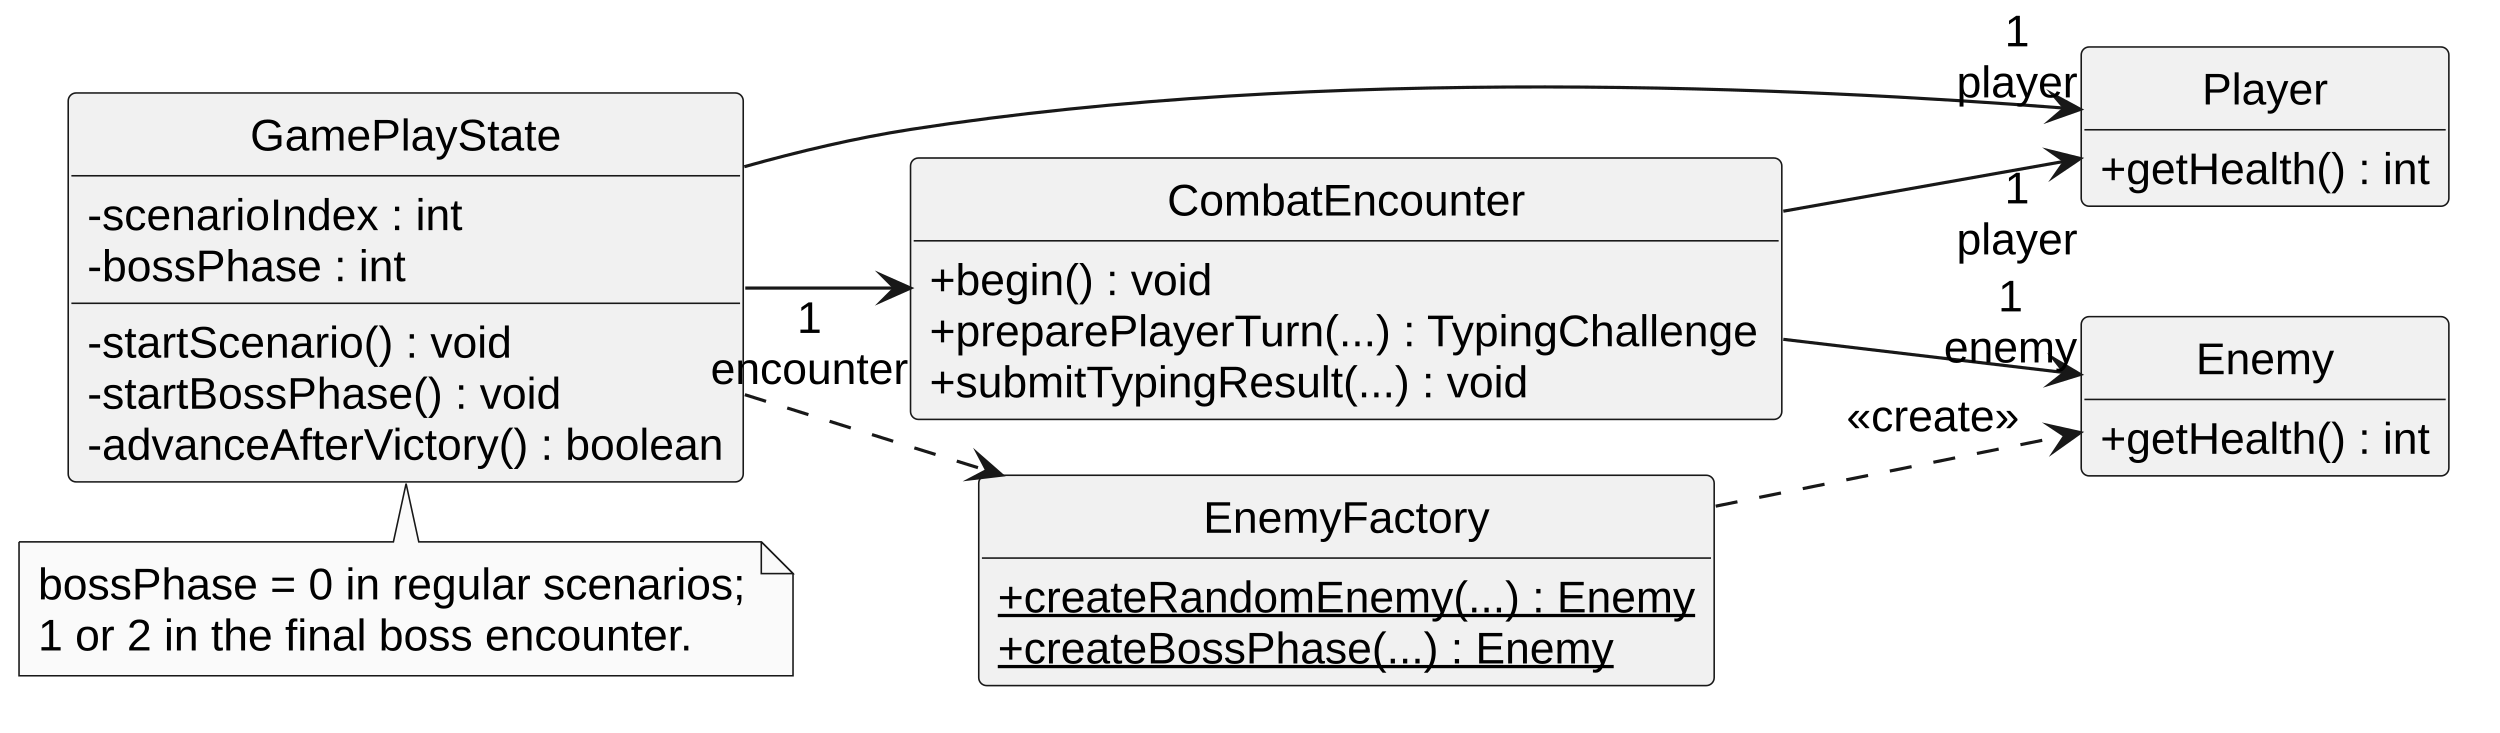
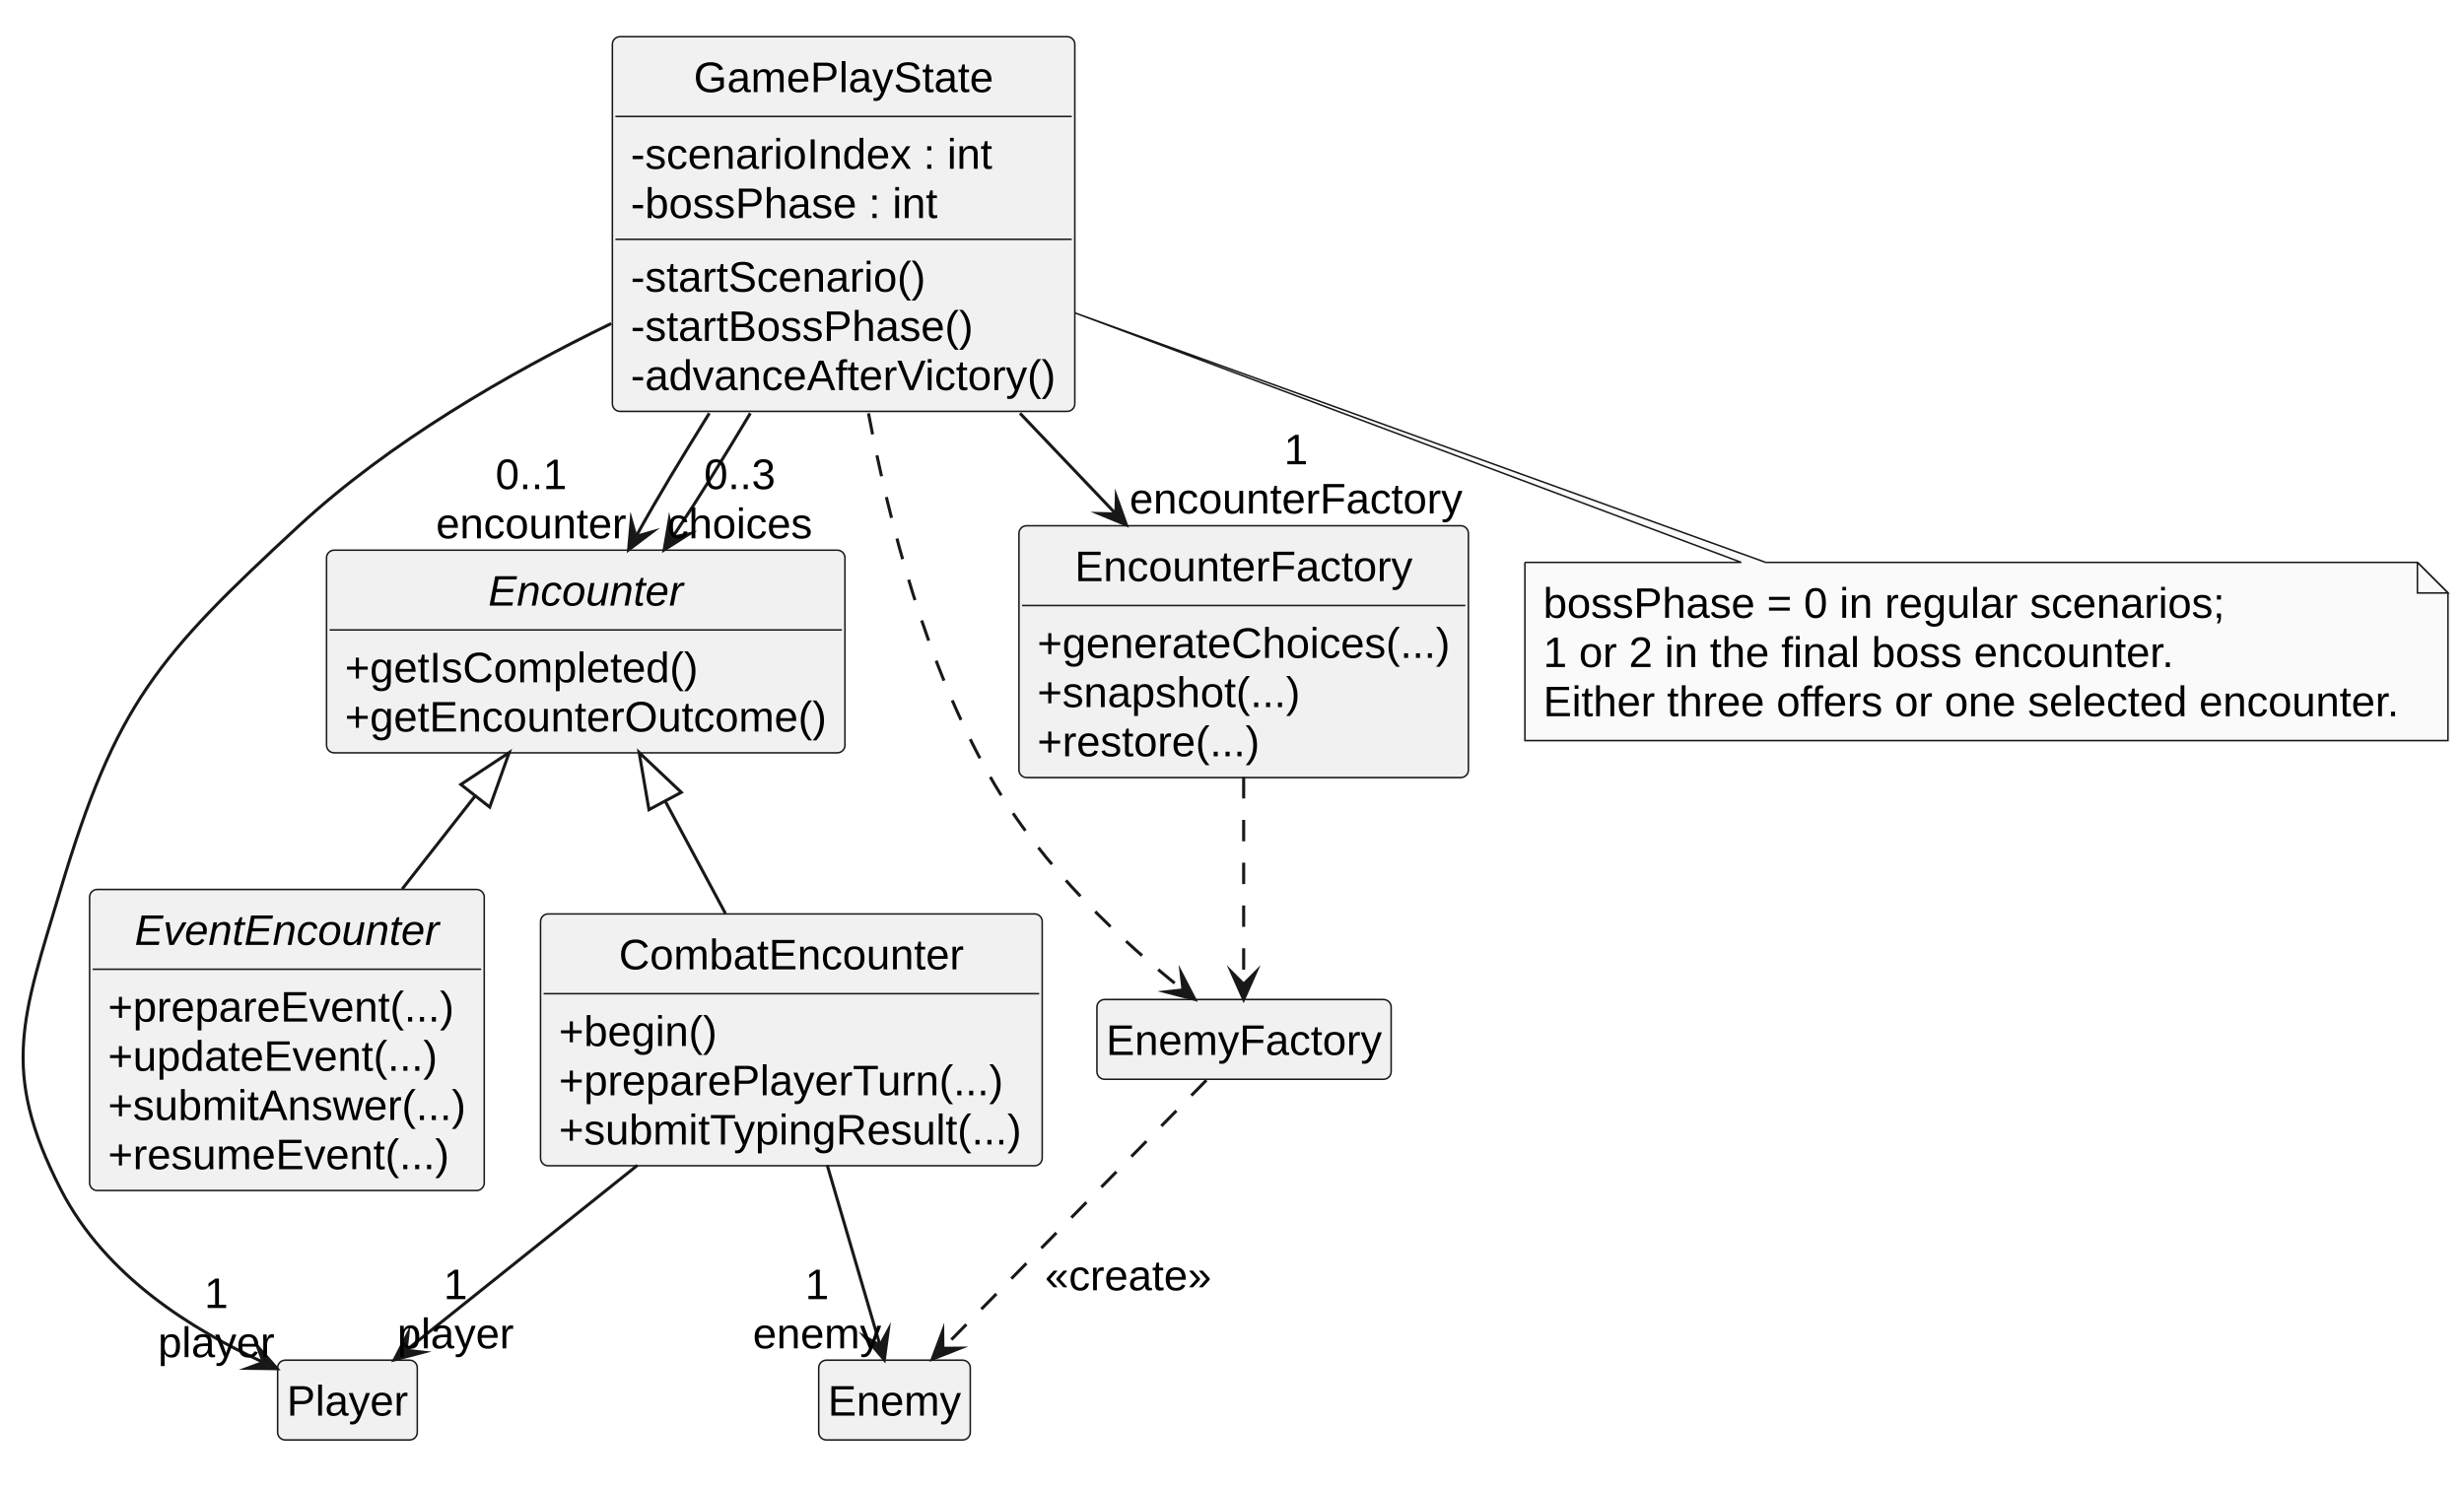
- <svg xmlns="http://www.w3.org/2000/svg" version="1.1" data-diagram-type="CLASS" style="width:788px;height:231px;background:#FFFFFF;" width="788px" height="231px" viewBox="0 0 788 231" zoomAndPan="magnify" preserveAspectRatio="none" contentStyleType="text/css">
+ <svg xmlns="http://www.w3.org/2000/svg" version="1.1" data-diagram-type="CLASS" style="width:806px;height:487px;background:#FFFFFF;" width="806px" height="487px" viewBox="0 0 806 487" zoomAndPan="magnify" preserveAspectRatio="none" contentStyleType="text/css">
  <defs />
  <g font-family="sans-serif" lengthAdjust="spacing">
    <g class="entity" data-qualified-name="GamePlayState" id="ent0001" data-source-line="13">
-       <rect x="21.5" y="29.303" width="212.765" height="122.592" fill="#F1F1F1" style="stroke:#181818;stroke-width:0.5;" rx="2.5" ry="2.5" />
-       <text x="78.858" y="47.435" fill="#000" font-size="14" textLength="98.048" font-family="Arial">GamePlayState</text>
-       <line x1="22.5" y1="55.402" x2="233.265" y2="55.402" style="stroke:#181818;stroke-width:0.5;" />
-       <text x="27.5" y="72.533" fill="#000" font-size="14" textLength="118.282" font-family="Arial">-scenarioIndex : int</text>
-       <text x="27.5" y="88.632" fill="#000" font-size="14" textLength="100.386" font-family="Arial">-bossPhase : int</text>
-       <line x1="22.5" y1="95.599" x2="233.265" y2="95.599" style="stroke:#181818;stroke-width:0.5;" />
-       <text x="27.5" y="112.731" fill="#000" font-size="14" textLength="133.82" font-family="Arial">-startScenario() : void</text>
-       <text x="27.5" y="128.829" fill="#000" font-size="14" textLength="149.386" font-family="Arial">-startBossPhase() : void</text>
-       <text x="27.5" y="144.928" fill="#000" font-size="14" textLength="200.765" font-family="Arial">-advanceAfterVictory() : boolean</text>
+       <rect x="200.314" y="12" width="151.269" height="122.592" fill="#F1F1F1" style="stroke:#181818;stroke-width:0.5;" rx="2.5" ry="2.5" />
+       <text x="226.924" y="30.132" fill="#000" font-size="14" textLength="98.048" font-family="Arial">GamePlayState</text>
+       <line x1="201.314" y1="38.099" x2="350.582" y2="38.099" style="stroke:#181818;stroke-width:0.5;" />
+       <text x="206.314" y="55.23" fill="#000" font-size="14" textLength="118.282" font-family="Arial">-scenarioIndex : int</text>
+       <text x="206.314" y="71.329" fill="#000" font-size="14" textLength="100.386" font-family="Arial">-bossPhase : int</text>
+       <line x1="201.314" y1="78.296" x2="350.582" y2="78.296" style="stroke:#181818;stroke-width:0.5;" />
+       <text x="206.314" y="95.428" fill="#000" font-size="14" textLength="96.469" font-family="Arial">-startScenario()</text>
+       <text x="206.314" y="111.526" fill="#000" font-size="14" textLength="112.034" font-family="Arial">-startBossPhase()</text>
+       <text x="206.314" y="127.625" fill="#000" font-size="14" textLength="139.269" font-family="Arial">-advanceAfterVictory()</text>
    </g>
-     <g class="entity" data-qualified-name="Player" id="ent0002" data-source-line="20">
-       <rect x="656" y="14.803" width="115.886" height="50.197" fill="#F1F1F1" style="stroke:#181818;stroke-width:0.5;" rx="2.5" ry="2.5" />
-       <text x="694.102" y="32.935" fill="#000" font-size="14" textLength="39.683" font-family="Arial">Player</text>
-       <line x1="657" y1="40.902" x2="770.886" y2="40.902" style="stroke:#181818;stroke-width:0.5;" />
-       <text x="662" y="58.033" fill="#000" font-size="14" textLength="103.886" font-family="Arial">+getHealth() : int</text>
+     <g class="entity" data-qualified-name="Encounter" id="ent0002" data-source-line="20">
+       <rect x="106.814" y="180" width="169.582" height="66.296" fill="#F1F1F1" style="stroke:#181818;stroke-width:0.5;" rx="2.5" ry="2.5" />
+       <text x="159.695" y="198.132" fill="#000" font-size="14" textLength="63.82" font-style="italic" font-family="Arial">Encounter</text>
+       <line x1="107.814" y1="206.099" x2="275.396" y2="206.099" style="stroke:#181818;stroke-width:0.5;" />
+       <text x="112.814" y="223.23" fill="#000" font-size="14" textLength="115.555" font-family="Arial">+getIsCompleted()</text>
+       <text x="112.814" y="239.329" fill="#000" font-size="14" textLength="157.582" font-family="Arial">+getEncounterOutcome()</text>
    </g>
-     <g class="entity" data-qualified-name="CombatEncounter" id="ent0003" data-source-line="23">
-       <rect x="287" y="49.803" width="274.63" height="82.395" fill="#F1F1F1" style="stroke:#181818;stroke-width:0.5;" rx="2.5" ry="2.5" />
-       <text x="367.895" y="67.935" fill="#000" font-size="14" textLength="112.841" font-family="Arial">CombatEncounter</text>
-       <line x1="288" y1="75.902" x2="560.63" y2="75.902" style="stroke:#181818;stroke-width:0.5;" />
-       <text x="293" y="93.033" fill="#000" font-size="14" textLength="89.106" font-family="Arial">+begin() : void</text>
-       <text x="293" y="109.132" fill="#000" font-size="14" textLength="262.63" font-family="Arial">+preparePlayerTurn(...) : TypingChallenge</text>
-       <text x="293" y="125.231" fill="#000" font-size="14" textLength="189.458" font-family="Arial">+submitTypingResult(...) : void</text>
+     <g class="entity" data-qualified-name="Player" id="ent0003" data-source-line="24">
+       <rect x="90.814" y="445" width="45.683" height="26.099" fill="#F1F1F1" style="stroke:#181818;stroke-width:0.5;" rx="2.5" ry="2.5" />
+       <text x="93.814" y="463.132" fill="#000" font-size="14" textLength="39.683" font-family="Arial">Player</text>
    </g>
-     <g class="entity" data-qualified-name="Enemy" id="ent0004" data-source-line="28">
-       <rect x="656" y="99.803" width="115.886" height="50.197" fill="#F1F1F1" style="stroke:#181818;stroke-width:0.5;" rx="2.5" ry="2.5" />
-       <text x="692.157" y="117.935" fill="#000" font-size="14" textLength="43.572" font-family="Arial">Enemy</text>
-       <line x1="657" y1="125.902" x2="770.886" y2="125.902" style="stroke:#181818;stroke-width:0.5;" />
-       <text x="662" y="143.033" fill="#000" font-size="14" textLength="103.886" font-family="Arial">+getHealth() : int</text>
+     <g class="entity" data-qualified-name="CombatEncounter" id="ent0004" data-source-line="25">
+       <rect x="176.814" y="299" width="164.106" height="82.395" fill="#F1F1F1" style="stroke:#181818;stroke-width:0.5;" rx="2.5" ry="2.5" />
+       <text x="202.447" y="317.132" fill="#000" font-size="14" textLength="112.841" font-family="Arial">CombatEncounter</text>
+       <line x1="177.814" y1="325.099" x2="339.92" y2="325.099" style="stroke:#181818;stroke-width:0.5;" />
+       <text x="182.814" y="342.23" fill="#000" font-size="14" textLength="51.755" font-family="Arial">+begin()</text>
+       <text x="182.814" y="358.329" fill="#000" font-size="14" textLength="145.893" font-family="Arial">+preparePlayerTurn(...)</text>
+       <text x="182.814" y="374.428" fill="#000" font-size="14" textLength="152.106" font-family="Arial">+submitTypingResult(...)</text>
    </g>
-     <g class="entity" data-qualified-name="EnemyFactory" id="ent0005" data-source-line="31">
-       <rect x="308.5" y="149.803" width="231.81" height="66.296" fill="#F1F1F1" style="stroke:#181818;stroke-width:0.5;" rx="2.5" ry="2.5" />
-       <text x="379.281" y="167.935" fill="#000" font-size="14" textLength="90.248" font-family="Arial">EnemyFactory</text>
-       <line x1="309.5" y1="175.902" x2="539.31" y2="175.902" style="stroke:#181818;stroke-width:0.5;" />
-       <text x="314.5" y="193.033" fill="#000" font-size="14" textLength="219.81" text-decoration="underline" font-family="Arial">+createRandomEnemy(...) : Enemy</text>
-       <text x="314.5" y="209.132" fill="#000" font-size="14" textLength="194.141" text-decoration="underline" font-family="Arial">+createBossPhase(...) : Enemy</text>
+     <g class="entity" data-qualified-name="EventEncounter" id="ent0005" data-source-line="30">
+       <rect x="29.314" y="291" width="129.086" height="98.493" fill="#F1F1F1" style="stroke:#181818;stroke-width:0.5;" rx="2.5" ry="2.5" />
+       <text x="44.047" y="309.132" fill="#000" font-size="14" textLength="99.62" font-style="italic" font-family="Arial">EventEncounter</text>
+       <line x1="30.314" y1="317.099" x2="157.4" y2="317.099" style="stroke:#181818;stroke-width:0.5;" />
+       <text x="35.314" y="334.23" fill="#000" font-size="14" textLength="113.224" font-family="Arial">+prepareEvent(...)</text>
+       <text x="35.314" y="350.329" fill="#000" font-size="14" textLength="107.789" font-family="Arial">+updateEvent(...)</text>
+       <text x="35.314" y="366.428" fill="#000" font-size="14" textLength="117.086" font-family="Arial">+submitAnswer(...)</text>
+       <text x="35.314" y="382.526" fill="#000" font-size="14" textLength="111.651" font-family="Arial">+resumeEvent(...)</text>
    </g>
-     <g class="entity" data-qualified-name="GMN12" id="ent0013" data-source-line="44">
-       <path d="M6,170.803 L6,213 A0,0 0 0 0 6,213 L249.961,213 A0,0 0 0 0 249.961,213 L249.961,180.803 L239.961,170.803 L132,170.803 L128,152.442 L124,170.803 L6,170.803 A0,0 0 0 0 6,170.803" style="stroke:#181818;stroke-width:0.5;" fill="#FAFAFA" />
-       <path d="M239.961,170.803 L239.961,180.803 L249.961,180.803 L239.961,170.803" style="stroke:#181818;stroke-width:0.5;" fill="#FAFAFA" />
-       <text x="12" y="188.935" fill="#000" font-size="14" textLength="222.961" font-family="Arial">bossPhase = 0 in regular scenarios;</text>
-       <text x="12" y="205.033" fill="#000" font-size="14" textLength="207.02" font-family="Arial">1 or 2 in the final boss encounter.</text>
+     <g class="entity" data-qualified-name="EncounterFactory" id="ent0006" data-source-line="36">
+       <rect x="333.314" y="172" width="147.017" height="82.395" fill="#F1F1F1" style="stroke:#181818;stroke-width:0.5;" rx="2.5" ry="2.5" />
+       <text x="351.574" y="190.132" fill="#000" font-size="14" textLength="110.496" font-family="Arial">EncounterFactory</text>
+       <line x1="334.314" y1="198.099" x2="479.33" y2="198.099" style="stroke:#181818;stroke-width:0.5;" />
+       <text x="339.314" y="215.23" fill="#000" font-size="14" textLength="135.017" font-family="Arial">+generateChoices(...)</text>
+       <text x="339.314" y="231.329" fill="#000" font-size="14" textLength="85.989" font-family="Arial">+snapshot(...)</text>
+       <text x="339.314" y="247.428" fill="#000" font-size="14" textLength="72.741" font-family="Arial">+restore(...)</text>
    </g>
-     <g class="link" data-entity-1="ent0001" data-entity-2="ent0002" id="lnk6" data-link-type="dependency">
-       <polygon points="655.723,34.467,647.062,29.778,650.738,34.077,646.439,37.754,655.723,34.467" fill="#181818" style="stroke:#181818;stroke-width:1;stroke-linejoin:miter;stroke-miterlimit:10;" />
-       <path d="M234.606,52.545 C251.906,47.685 269.8,43.48 287,40.803 C417.628,20.47 568.544,27.655 650.738,34.077" style="stroke:#181818;stroke-width:1;" fill="none" />
-       <text x="631.895" y="14.599" fill="#000" font-size="14" font-family="Arial">1</text>
-       <text x="616.723" y="30.697" fill="#000" font-size="14" textLength="38.131" font-family="Arial">player</text>
+     <g class="entity" data-qualified-name="Enemy" id="ent0007" data-source-line="41">
+       <rect x="267.814" y="445" width="49.572" height="26.099" fill="#F1F1F1" style="stroke:#181818;stroke-width:0.5;" rx="2.5" ry="2.5" />
+       <text x="270.814" y="463.132" fill="#000" font-size="14" textLength="43.572" font-family="Arial">Enemy</text>
    </g>
-     <g class="link" data-entity-1="ent0001" data-entity-2="ent0003" id="lnk7" data-link-type="dependency">
-       <polygon points="286.991,90.803,277.991,86.803,281.991,90.803,277.991,94.803,286.991,90.803" fill="#181818" style="stroke:#181818;stroke-width:1;stroke-linejoin:miter;stroke-miterlimit:10;" />
-       <path d="M234.905,90.803 C251.808,90.803 264.501,90.803 281.991,90.803" style="stroke:#181818;stroke-width:1;" fill="none" />
-       <text x="251.233" y="104.935" fill="#000" font-size="14" font-family="Arial">1</text>
-       <text x="223.991" y="121.033" fill="#000" font-size="14" textLength="62.269" font-family="Arial">encounter</text>
+     <g class="entity" data-qualified-name="EnemyFactory" id="ent0008" data-source-line="42">
+       <rect x="358.814" y="327" width="96.248" height="26.099" fill="#F1F1F1" style="stroke:#181818;stroke-width:0.5;" rx="2.5" ry="2.5" />
+       <text x="361.814" y="345.132" fill="#000" font-size="14" textLength="90.248" font-family="Arial">EnemyFactory</text>
    </g>
-     <g class="link" data-entity-1="ent0001" data-entity-2="ent0005" id="lnk8" data-link-type="dependency">
-       <polygon points="315.806,149.754,308.392,143.271,311.03,148.275,306.026,150.914,315.806,149.754" fill="#181818" style="stroke:#181818;stroke-width:1;stroke-linejoin:miter;stroke-miterlimit:10;" />
-       <path d="M234.775,124.404 C252.215,129.908 270.109,135.532 287,140.803 C296.349,143.721 301.287,145.259 311.03,148.275" style="stroke:#181818;stroke-width:1;stroke-dasharray:7,7;" fill="none" />
+     <g class="entity" data-qualified-name="GMN20" id="ent0021" data-source-line="57">
+       <path d="M498.814,184 L498.814,242.296 A0,0 0 0 0 498.814,242.296 L800.757,242.296 A0,0 0 0 0 800.757,242.296 L800.757,194 L790.757,184 L577.601,184 L351.498,102.325 L569.601,184 L498.814,184 A0,0 0 0 0 498.814,184" style="stroke:#181818;stroke-width:0.5;" fill="#FAFAFA" />
+       <path d="M790.757,184 L790.757,194 L800.757,194 L790.757,184" style="stroke:#181818;stroke-width:0.5;" fill="#FAFAFA" />
+       <text x="504.814" y="202.132" fill="#000" font-size="14" textLength="222.961" font-family="Arial">bossPhase = 0 in regular scenarios;</text>
+       <text x="504.814" y="218.23" fill="#000" font-size="14" textLength="207.02" font-family="Arial">1 or 2 in the final boss encounter.</text>
+       <text x="504.814" y="234.329" fill="#000" font-size="14" textLength="280.943" font-family="Arial">Either three offers or one selected encounter.</text>
    </g>
-     <g class="link" data-entity-1="ent0003" data-entity-2="ent0002" id="lnk9" data-link-type="dependency">
-       <polygon points="655.708,49.966,646.147,47.6,650.784,50.839,647.545,55.477,655.708,49.966" fill="#181818" style="stroke:#181818;stroke-width:1;stroke-linejoin:miter;stroke-miterlimit:10;" />
-       <path d="M562.093,66.573 C595.126,60.713 623.741,55.637 650.784,50.839" style="stroke:#181818;stroke-width:1;" fill="none" />
-       <text x="631.88" y="64.098" fill="#000" font-size="14" font-family="Arial">1</text>
-       <text x="616.708" y="80.197" fill="#000" font-size="14" textLength="38.131" font-family="Arial">player</text>
+     <g class="link" data-entity-1="ent0001" data-entity-2="ent0003" id="lnk9" data-link-type="dependency">
+       <polygon points="90.681,447.788,84.176,440.393,86.139,445.699,80.833,447.661,90.681,447.788" fill="#181818" style="stroke:#181818;stroke-width:1;stroke-linejoin:miter;stroke-miterlimit:10;" />
+       <path d="M199.946,105.841 C166.18,122.231 127.447,144.623 97.814,172 C51.365,214.913 37.903,230.405 19.814,291 C7.355,332.736 0,350.212 19.814,389 C34.566,417.879 63.399,435.24 86.139,445.699" style="stroke:#181818;stroke-width:1;" fill="none" />
+       <text x="66.854" y="427.92" fill="#000" font-size="14" font-family="Arial">1</text>
+       <text x="51.681" y="444.018" fill="#000" font-size="14" textLength="38.131" font-family="Arial">player</text>
    </g>
-     <g class="link" data-entity-1="ent0003" data-entity-2="ent0004" id="lnk10" data-link-type="dependency">
-       <polygon points="655.708,118.028,647.24,112.998,650.742,117.44,646.3,120.943,655.708,118.028" fill="#181818" style="stroke:#181818;stroke-width:1;stroke-linejoin:miter;stroke-miterlimit:10;" />
-       <path d="M562.093,106.957 C595.126,110.863 623.699,114.242 650.742,117.44" style="stroke:#181818;stroke-width:1;" fill="none" />
-       <text x="629.825" y="98.159" fill="#000" font-size="14" font-family="Arial">1</text>
-       <text x="612.708" y="114.258" fill="#000" font-size="14" textLength="42.021" font-family="Arial">enemy</text>
+     <g class="link" data-entity-1="ent0001" data-entity-2="ent0002" id="lnk10" data-link-type="dependency">
+       <polygon points="205.618,179.887,213.48,173.955,208.042,175.514,206.483,170.076,205.618,179.887" fill="#181818" style="stroke:#181818;stroke-width:1;stroke-linejoin:miter;stroke-miterlimit:10;" />
+       <path d="M232.017,135.21 C222.453,150.605 215.437,162.173 208.042,175.514" style="stroke:#181818;stroke-width:1;" fill="none" />
+       <text x="162.077" y="160.019" fill="#000" font-size="14" textLength="23.352" font-family="Arial">0..1</text>
+       <text x="142.618" y="176.118" fill="#000" font-size="14" textLength="62.269" font-family="Arial">encounter</text>
    </g>
-     <g class="link" data-entity-1="ent0005" data-entity-2="ent0004" id="lnk11" data-link-type="dependency">
-       <polygon points="655.718,136.359,646.105,134.218,650.817,137.348,647.687,142.06,655.718,136.359" fill="#181818" style="stroke:#181818;stroke-width:1;stroke-linejoin:miter;stroke-miterlimit:10;" />
-       <path d="M540.781,159.546 C580.304,151.573 617.918,143.985 650.817,137.348" style="stroke:#181818;stroke-width:1;stroke-dasharray:7,7;" fill="none" />
-       <text x="582" y="135.935" fill="#000" font-size="14" textLength="54.482" font-family="Arial">«create»</text>
+     <g class="link" data-entity-1="ent0001" data-entity-2="ent0002" id="lnk11" data-link-type="dependency">
+       <polygon points="217.245,179.887,225.569,174.622,220.021,175.729,218.915,170.181,217.245,179.887" fill="#181818" style="stroke:#181818;stroke-width:1;stroke-linejoin:miter;stroke-miterlimit:10;" />
+       <path d="M245.434,135.21 C236.187,150.605 228.927,162.388 220.021,175.729" style="stroke:#181818;stroke-width:1;" fill="none" />
+       <text x="230.304" y="160.019" fill="#000" font-size="14" textLength="23.352" font-family="Arial">0..3</text>
+       <text x="218.245" y="176.118" fill="#000" font-size="14" textLength="47.469" font-family="Arial">choices</text>
+     </g>
+     <g class="link" data-entity-1="ent0001" data-entity-2="ent0006" id="lnk12" data-link-type="dependency">
+       <polygon points="368.472,171.756,365.16,162.48,365.023,168.135,359.368,167.999,368.472,171.756" fill="#181818" style="stroke:#181818;stroke-width:1;stroke-linejoin:miter;stroke-miterlimit:10;" />
+       <path d="M333.654,135.21 C345.443,147.584 354.118,156.69 365.023,168.135" style="stroke:#181818;stroke-width:1;" fill="none" />
+       <text x="420.051" y="151.887" fill="#000" font-size="14" font-family="Arial">1</text>
+       <text x="369.472" y="167.986" fill="#000" font-size="14" textLength="108.944" font-family="Arial">encounterFactory</text>
+     </g>
+     <g class="link" data-entity-1="ent0001" data-entity-2="ent0008" id="lnk13" data-link-type="dependency">
+       <polygon points="390.878,326.985,386.343,318.242,386.972,323.864,381.35,324.493,390.878,326.985" fill="#181818" style="stroke:#181818;stroke-width:1;stroke-linejoin:miter;stroke-miterlimit:10;" />
+       <path d="M284.098,135.242 C290.925,171.483 302.992,217.413 323.814,254 C341.157,284.474 368.161,308.837 386.972,323.864" style="stroke:#181818;stroke-width:1;stroke-dasharray:7,7;" fill="none" />
+     </g>
+     <g class="link" data-entity-1="ent0002" data-entity-2="ent0004" id="lnk14" data-link-type="extension">
+       <polygon points="209.068,246.191,212.283,264.89,222.86,259.221,209.068,246.191" fill="none" style="stroke:#181818;stroke-width:1;stroke-linejoin:miter;stroke-miterlimit:10;" />
+       <path d="M217.571,262.055 C226.179,278.114 228.171,281.831 237.299,298.861" style="stroke:#181818;stroke-width:1;" fill="none" />
+     </g>
+     <g class="link" data-entity-1="ent0002" data-entity-2="ent0005" id="lnk15" data-link-type="extension">
+       <polygon points="166.576,246.191,150.749,256.654,160.192,264.058,166.576,246.191" fill="none" style="stroke:#181818;stroke-width:1;stroke-linejoin:miter;stroke-miterlimit:10;" />
+       <path d="M155.471,260.356 C144.809,273.956 143.272,275.916 131.541,290.878" style="stroke:#181818;stroke-width:1;" fill="none" />
+     </g>
+     <g class="link" data-entity-1="ent0006" data-entity-2="ent0008" id="lnk16" data-link-type="dependency">
+       <polygon points="406.814,326.984,410.814,317.984,406.814,321.984,402.814,317.984,406.814,326.984" fill="#181818" style="stroke:#181818;stroke-width:1;stroke-linejoin:miter;stroke-miterlimit:10;" />
+       <path d="M406.814,254.239 C406.814,279.504 406.814,305.352 406.814,321.984" style="stroke:#181818;stroke-width:1;stroke-dasharray:7,7;" fill="none" />
+     </g>
+     <g class="link" data-entity-1="ent0004" data-entity-2="ent0003" id="lnk17" data-link-type="dependency">
+       <polygon points="128.947,444.893,138.474,442.394,132.852,441.77,133.477,436.147,128.947,444.893" fill="#181818" style="stroke:#181818;stroke-width:1;stroke-linejoin:miter;stroke-miterlimit:10;" />
+       <path d="M208.507,381.246 C180.533,403.625 151.584,426.784 132.852,441.77" style="stroke:#181818;stroke-width:1;" fill="none" />
+       <text x="145.12" y="425.025" fill="#000" font-size="14" font-family="Arial">1</text>
+       <text x="129.947" y="441.123" fill="#000" font-size="14" textLength="38.131" font-family="Arial">player</text>
+     </g>
+     <g class="link" data-entity-1="ent0004" data-entity-2="ent0007" id="lnk18" data-link-type="dependency">
+       <polygon points="289.265,444.893,290.572,435.131,287.859,440.095,282.895,437.381,289.265,444.893" fill="#181818" style="stroke:#181818;stroke-width:1;stroke-linejoin:miter;stroke-miterlimit:10;" />
+       <path d="M270.61,381.246 C277.169,403.625 283.466,425.109 287.859,440.095" style="stroke:#181818;stroke-width:1;" fill="none" />
+       <text x="263.382" y="425.025" fill="#000" font-size="14" font-family="Arial">1</text>
+       <text x="246.265" y="441.123" fill="#000" font-size="14" textLength="42.021" font-family="Arial">enemy</text>
+     </g>
+     <g class="link" data-entity-1="ent0008" data-entity-2="ent0007" id="lnk19" data-link-type="dependency">
+       <polygon points="304.926,444.675,314.087,441.06,308.431,441.109,308.381,435.452,304.926,444.675" fill="#181818" style="stroke:#181818;stroke-width:1;stroke-linejoin:miter;stroke-miterlimit:10;" />
+       <path d="M394.614,353.414 C372.672,375.741 330.308,418.847 308.431,441.109" style="stroke:#181818;stroke-width:1;stroke-dasharray:7,7;" fill="none" />
+       <text x="341.814" y="422.132" fill="#000" font-size="14" textLength="54.482" font-family="Arial">«create»</text>
    </g>
  </g>
</svg>
